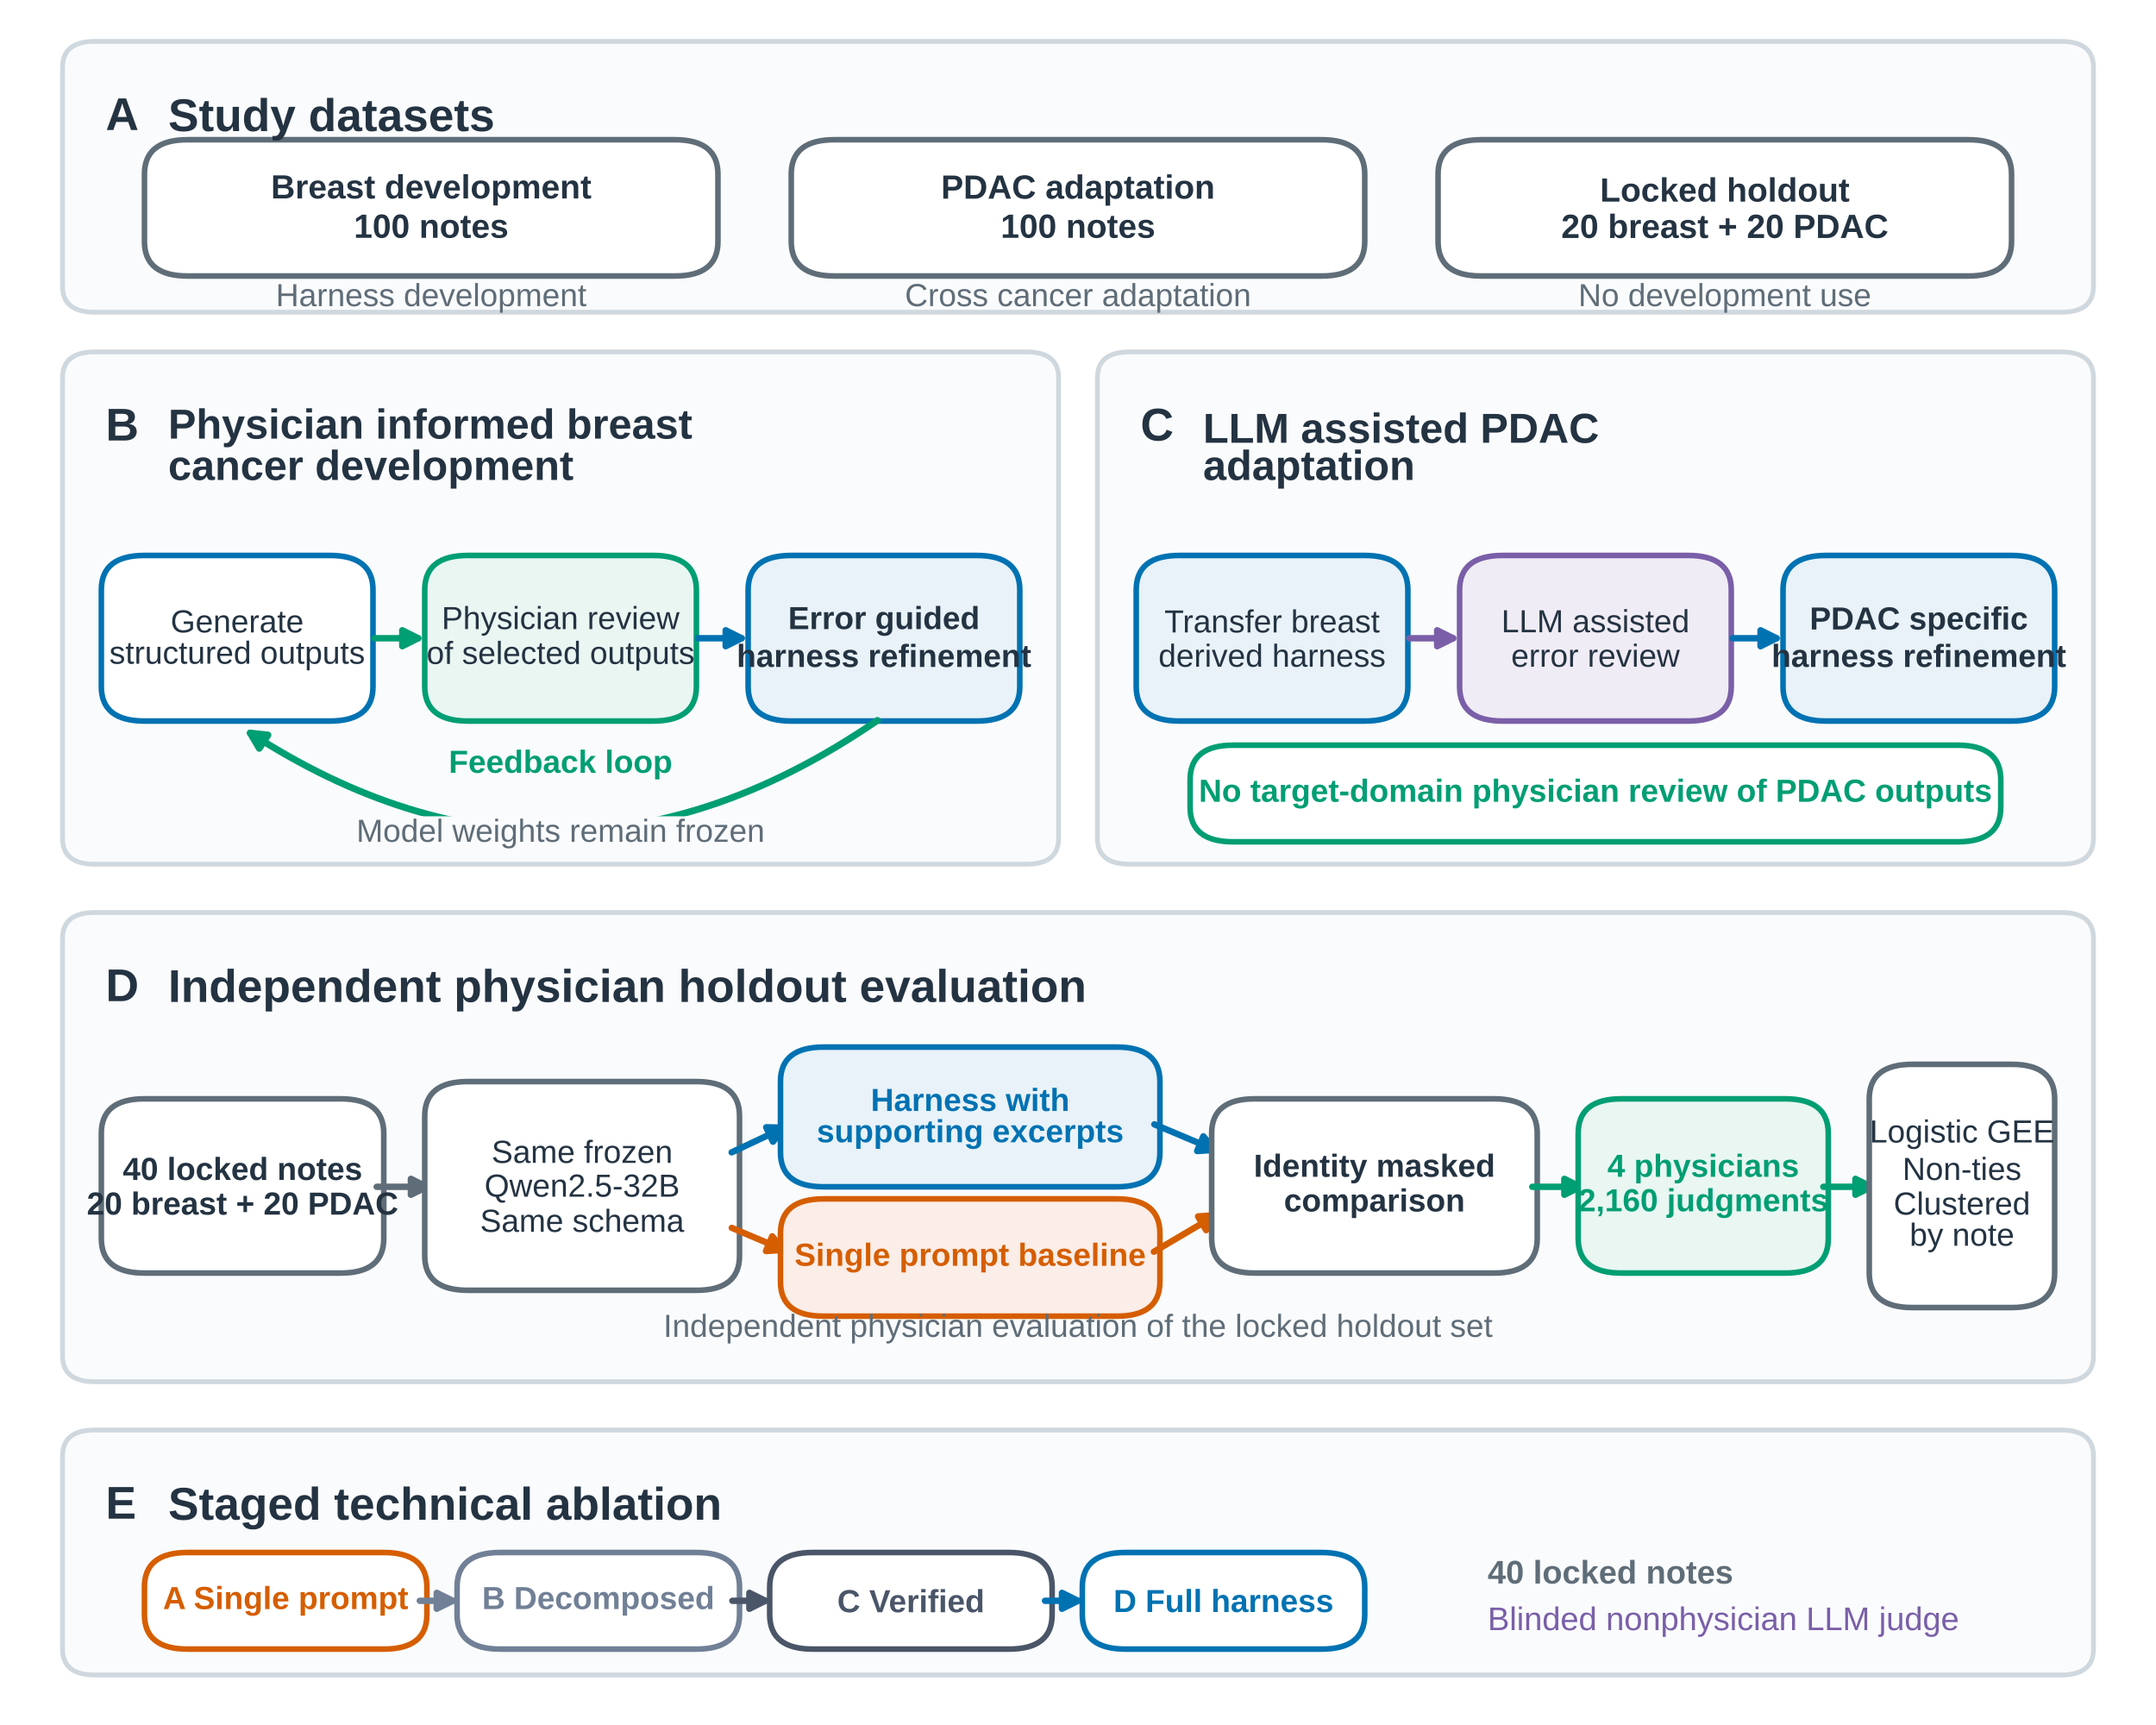
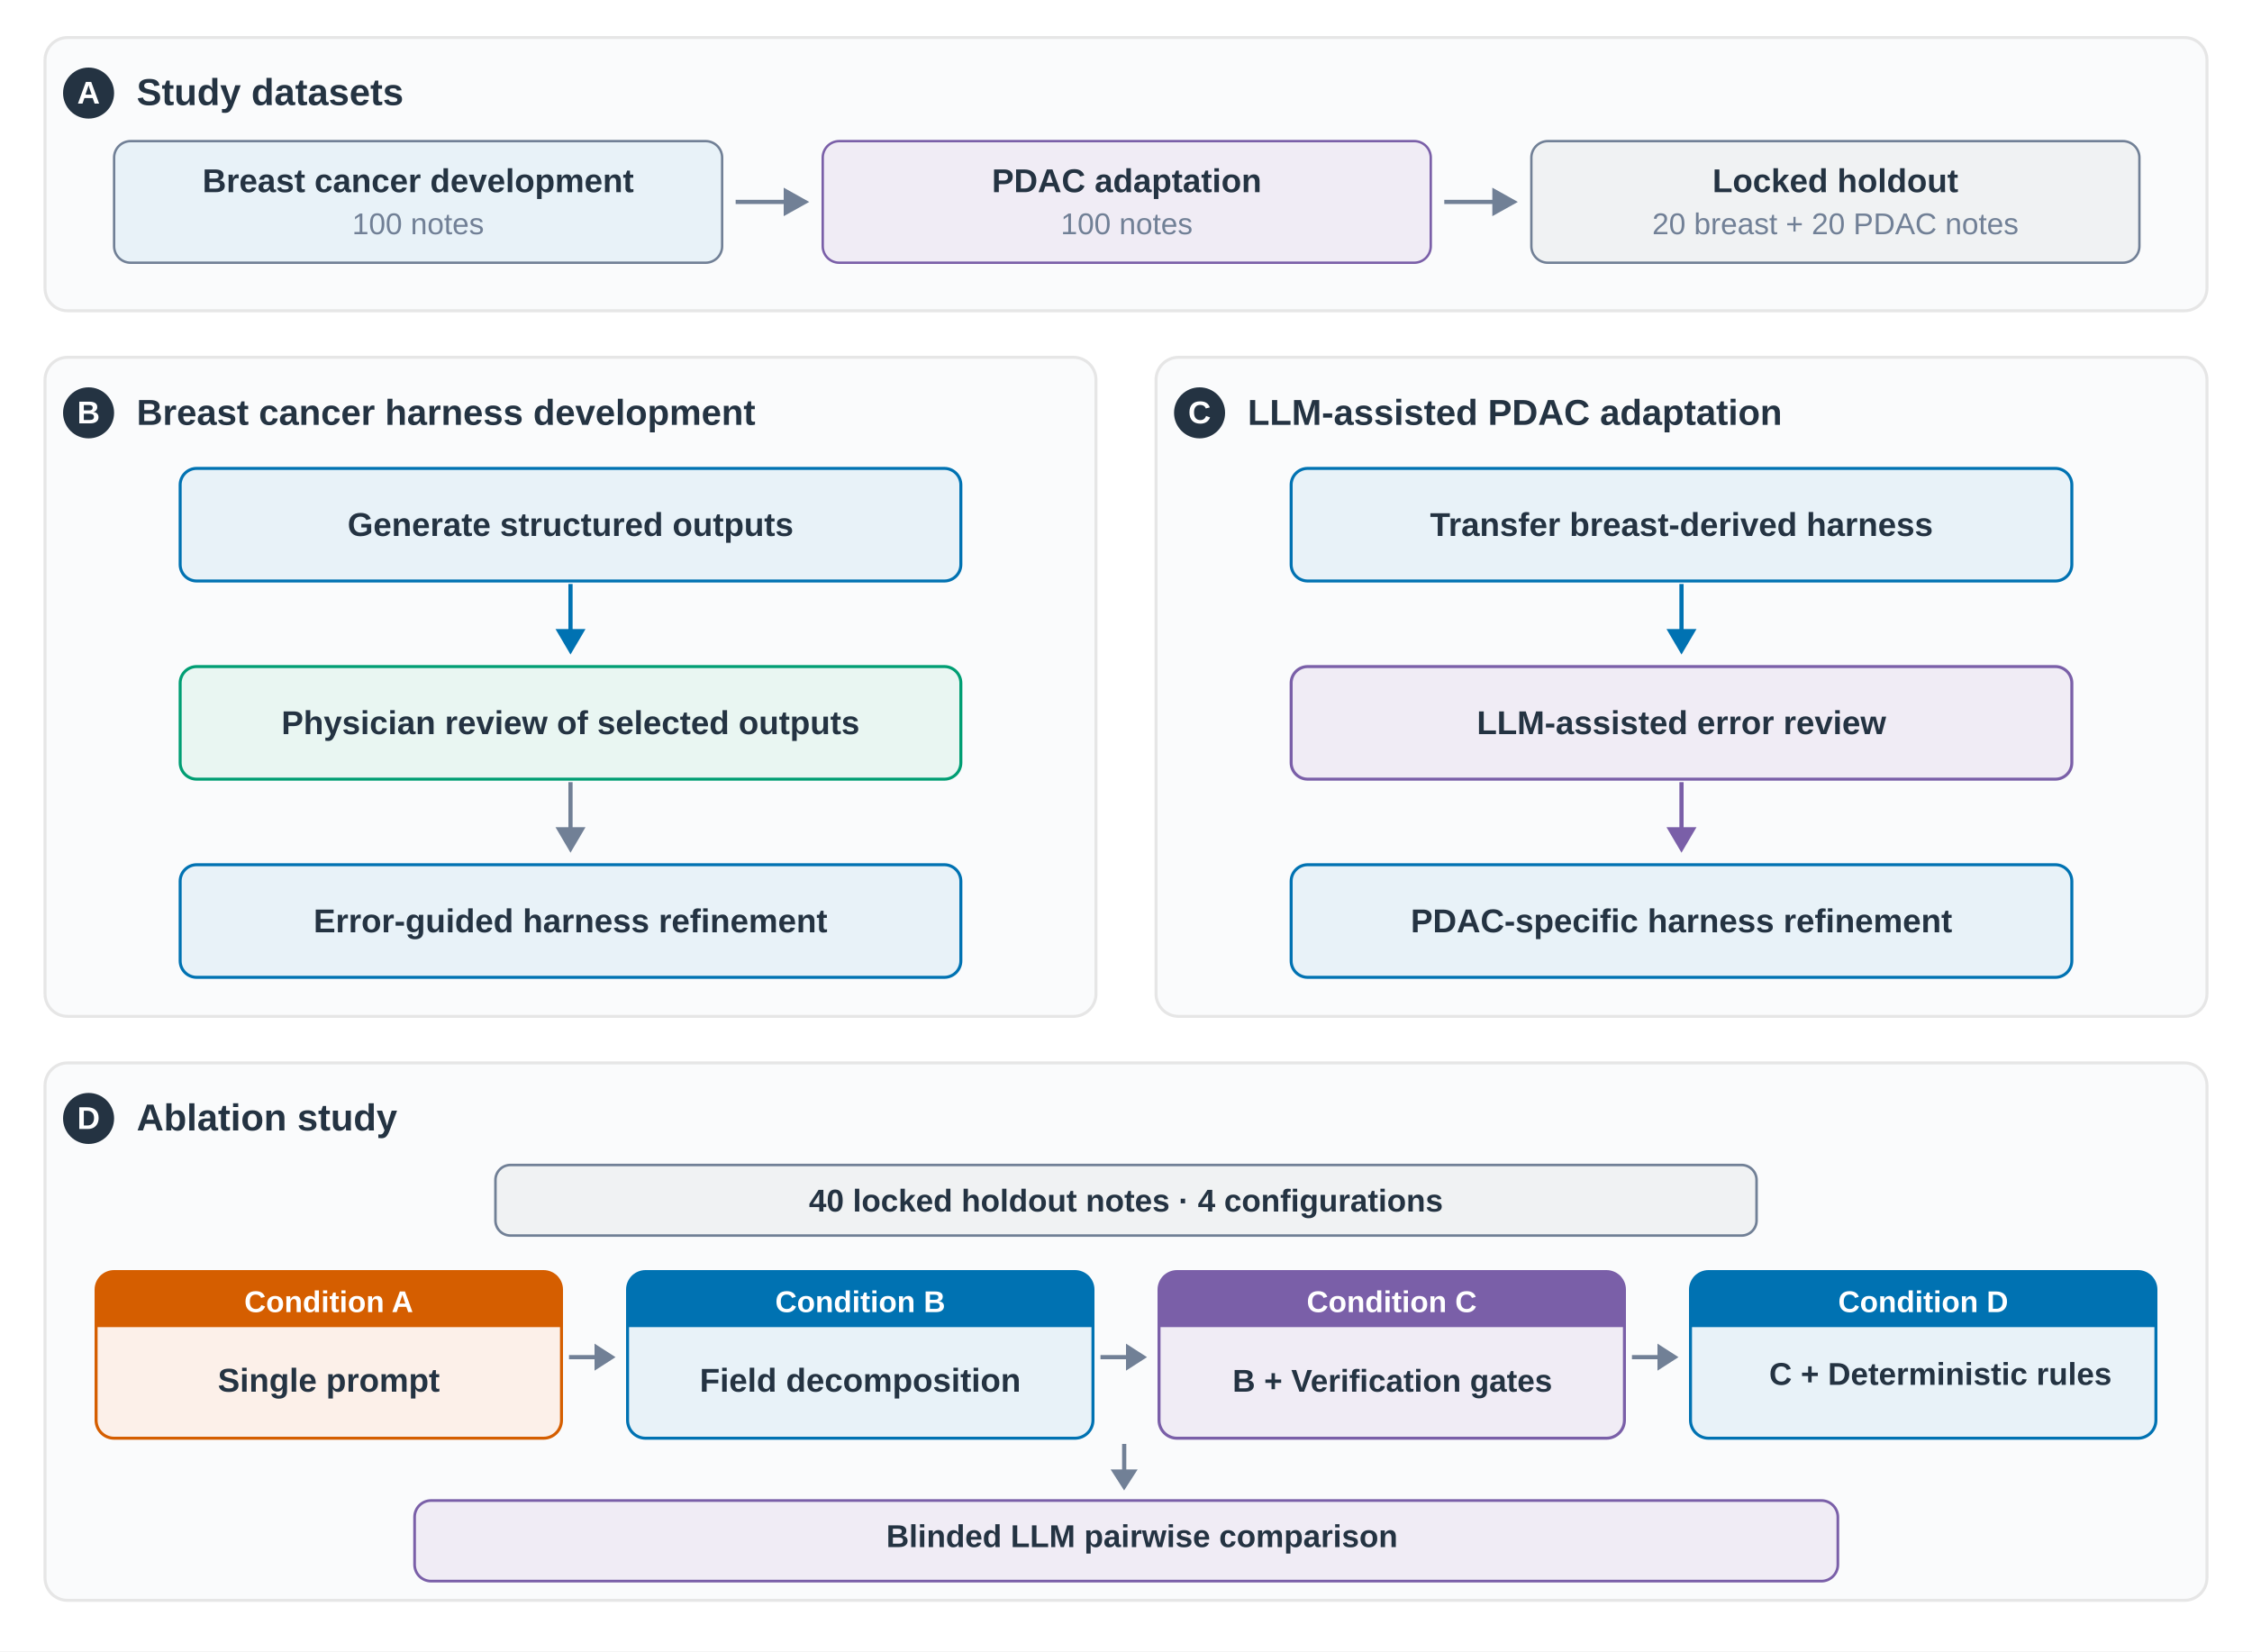
- <svg xmlns="http://www.w3.org/2000/svg" width="7.5in" height="6in" viewBox="0 0 540 432" version="1.1" role="img" aria-labelledby="figure-title figure-description">
+ <svg xmlns="http://www.w3.org/2000/svg" id="Layer_1" version="1.1" viewBox="0 0 3000 2200" width="7.5in" height="5.5in" role="img" aria-labelledby="figure-title figure-description">
  <defs>
-     <style type="text/css">*{stroke-linejoin: round; stroke-linecap: butt}</style>
+     <style>
+       .st0, .st1, .st2, .st3, .st4, .st5, .st6 {
+         isolation: isolate;
+       }
+ 
+       .st0, .st1, .st2, .st3, .st5, .st6 {
+         font-family: Arial, Helvetica, DejaVu Sans, sans-serif;
+         font-weight: 700;
+       }
+ 
+       .st0, .st7, .st5 {
+         fill: #FFFFFF;
+       }
+ 
+       .st0, .st4 {
+         font-size: 40px;
+       }
+ 
+       .st8 {
+         stroke: #7A5FA8;
+       }
+ 
+       .st8, .st9, .st10, .st11, .st12, .st13, .st14, .st15, .st16, .st17, .st18, .st19, .st20 {
+         stroke-miterlimit: 8;
+       }
+ 
+       .st8, .st10 {
+         fill: #F0ECF5;
+       }
+ 
+       .st8, .st16, .st17 {
+         stroke-width: 3.2px;
+       }
+ 
+       .st9 {
+         fill: #F0ECF5;
+       }
+ 
+       .st9, .st10, .st20 {
+         stroke: #7A5FA8;
+       }
+ 
+       .st9, .st11, .st12, .st13, .st14, .st18, .st19, .st20 {
+         stroke-width: 4px;
+       }
+ 
+       .st21 {
+         fill: #7A5FA8;
+       }
+ 
+       .st22 {
+         fill: #D55E00;
+       }
+ 
+       .st10 {
+         stroke-width: 3.6px;
+       }
+ 
+       .st23 {
+         fill: #009E73;
+       }
+ 
+       .st1 {
+         font-size: 50px;
+       }
+ 
+       .st1, .st2, .st3, .st6 {
+         fill: #243342;
+       }
+ 
+       .st2 {
+         font-size: 44px;
+       }
+ 
+       .st11 {
+         fill: #E9F6F2;
+       }
+ 
+       .st11, .st13 {
+         stroke: #009E73;
+       }
+ 
+       .st3 {
+         font-size: 48px;
+       }
+ 
+       .st12 {
+         fill: #E8F2F8;
+       }
+ 
+       .st12, .st14 {
+         stroke: #0072B2;
+       }
+ 
+       .st13 {
+         fill: #E9F6F2;
+       }
+ 
+       .st14 {
+         fill: #E8F2F8;
+       }
+ 
+       .st4 {
+         fill: #718096;
+         font-family: Arial, Helvetica, DejaVu Sans, sans-serif;
+       }
+ 
+       .st15 {
+         fill: #F0F2F3;
+         stroke: #718096;
+         stroke-width: 3.4px;
+       }
+ 
+       .st24 {
+         fill: #243342;
+       }
+ 
+       .st16 {
+         fill: #F0F2F3;
+         stroke: #718096;
+       }
+ 
+       .st25 {
+         fill: #0072B2;
+       }
+ 
+       .st17 {
+         fill: #E8F2F8;
+         stroke: #718096;
+       }
+ 
+       .st18 {
+         fill: #FCF0E9;
+         stroke: #D55E00;
+       }
+ 
+       .st5, .st6 {
+         font-size: 42px;
+       }
+ 
+       .st19 {
+         fill: #FAFBFC;
+         stroke: #E6E6E6;
+       }
+ 
+       .st26 {
+         fill: #718096;
+       }
+ 
+       .st20 {
+         fill: #F0ECF5;
+       }
+     </style>
  </defs>
-   <g id="figure_1">
-     <g id="patch_1">
-       <path d="M 0 432  L 540 432  L 540 0  L 0 0  z " style="fill: #ffffff" />
+   <rect class="st7" width="3000" height="2200" />
+   <g>
+     <g id="data-partitions">
+       <rect class="st19" x="60" y="50" width="2880" height="364" rx="30" ry="30" />
+       <circle class="st24" cx="118" cy="124" r="34" />
+       <text class="st5" transform="translate(102.8 138)">
+         <tspan x="0" y="0">A</tspan>
+       </text>
+       <text class="st1" transform="translate(182 140)">
+         <tspan x="0" y="0">Study datasets</tspan>
+       </text>
+       <rect class="st17" x="152" y="188" width="810" height="162" rx="22" ry="22" />
+       <text class="st2" transform="translate(269.7 256)">
+         <tspan x="0" y="0">Breast cancer development</tspan>
+       </text>
+       <text class="st4" transform="translate(469.1 312)">
+         <tspan x="0" y="0">100 notes</tspan>
+       </text>
+       <rect class="st8" x="1096" y="188" width="810" height="162" rx="22" ry="22" />
+       <text class="st2" transform="translate(1321.3 256)">
+         <tspan x="0" y="0">PDAC adaptation</tspan>
+       </text>
+       <text class="st4" transform="translate(1413.1 312)">
+         <tspan x="0" y="0">100 notes</tspan>
+       </text>
+       <rect class="st16" x="2040" y="188" width="810" height="162" rx="22" ry="22" />
+       <text class="st2" transform="translate(2281.2 256)">
+         <tspan x="0" y="0">Locked holdout</tspan>
+       </text>
+       <text class="st4" transform="translate(2201 312)">
+         <tspan x="0" y="0">20 breast + 20 PDAC notes</tspan>
+       </text>
+       <g id="dataset-arrow-1">
+         <rect class="st26" x="980" y="266.2" width="70" height="5.6" />
+         <polygon class="st26" points="1044 250 1078 269 1044 288 1044 250" />
+       </g>
+       <g id="dataset-arrow-2">
+         <rect class="st26" x="1924" y="266.2" width="70" height="5.6" />
+         <polygon class="st26" points="1988 250 2022 269 1988 288 1988 250" />
+       </g>
    </g>
-     <g id="axes_1">
-       <g id="patch_2">
-         <path d="M 23.76 78.192  L 516.24 78.192  Q 524.34 78.192 524.34 71.712  L 524.34 16.848  Q 524.34 10.368 516.24 10.368  L 23.76 10.368  Q 15.66 10.368 15.66 16.848  L 15.66 71.712  Q 15.66 78.192 23.76 78.192  z " clip-path="url(#pc17544576e)" style="fill: #fafbfc; stroke: #cfd8de; stroke-width: 1.2; stroke-linejoin: miter" />
-       </g>
-       <g id="patch_3">
-         <path d="M 23.76 216.432  L 257.04 216.432  Q 265.14 216.432 265.14 209.952  L 265.14 94.608  Q 265.14 88.128 257.04 88.128  L 23.76 88.128  Q 15.66 88.128 15.66 94.608  L 15.66 209.952  Q 15.66 216.432 23.76 216.432  z " clip-path="url(#pc17544576e)" style="fill: #fafbfc; stroke: #cfd8de; stroke-width: 1.2; stroke-linejoin: miter" />
-       </g>
-       <g id="patch_4">
-         <path d="M 282.96 216.432  L 516.24 216.432  Q 524.34 216.432 524.34 209.952  L 524.34 94.608  Q 524.34 88.128 516.24 88.128  L 282.96 88.128  Q 274.86 88.128 274.86 94.608  L 274.86 209.952  Q 274.86 216.432 282.96 216.432  z " clip-path="url(#pc17544576e)" style="fill: #fafbfc; stroke: #cfd8de; stroke-width: 1.2; stroke-linejoin: miter" />
-       </g>
-       <g id="patch_5">
-         <path d="M 23.76 346.032  L 516.24 346.032  Q 524.34 346.032 524.34 339.552  L 524.34 235.008  Q 524.34 228.528 516.24 228.528  L 23.76 228.528  Q 15.66 228.528 15.66 235.008  L 15.66 339.552  Q 15.66 346.032 23.76 346.032  z " clip-path="url(#pc17544576e)" style="fill: #fafbfc; stroke: #cfd8de; stroke-width: 1.2; stroke-linejoin: miter" />
-       </g>
-       <g id="patch_6">
-         <path d="M 23.76 419.472  L 516.24 419.472  Q 524.34 419.472 524.34 412.992  L 524.34 364.608  Q 524.34 358.128 516.24 358.128  L 23.76 358.128  Q 15.66 358.128 15.66 364.608  L 15.66 412.992  Q 15.66 419.472 23.76 419.472  z " clip-path="url(#pc17544576e)" style="fill: #fafbfc; stroke: #cfd8de; stroke-width: 1.2; stroke-linejoin: miter" />
-       </g>
-       <g id="patch_7">
-         <path d="M 46.98 69.12  L 169.02 69.12  Q 179.82 69.12 179.82 60.48  L 179.82 43.632  Q 179.82 34.992 169.02 34.992  L 46.98 34.992  Q 36.18 34.992 36.18 43.632  L 36.18 60.48  Q 36.18 69.12 46.98 69.12  z " style="fill: #ffffff; stroke: #5f6d78; stroke-width: 1.4; stroke-linejoin: miter" />
-       </g>
-       <g id="patch_8">
-         <path d="M 208.98 69.12  L 331.02 69.12  Q 341.82 69.12 341.82 60.48  L 341.82 43.632  Q 341.82 34.992 331.02 34.992  L 208.98 34.992  Q 198.18 34.992 198.18 43.632  L 198.18 60.48  Q 198.18 69.12 208.98 69.12  z " style="fill: #ffffff; stroke: #5f6d78; stroke-width: 1.4; stroke-linejoin: miter" />
-       </g>
-       <g id="patch_9">
-         <path d="M 370.98 69.12  L 493.02 69.12  Q 503.82 69.12 503.82 60.48  L 503.82 43.632  Q 503.82 34.992 493.02 34.992  L 370.98 34.992  Q 360.18 34.992 360.18 43.632  L 360.18 60.48  Q 360.18 69.12 370.98 69.12  z " style="fill: #ffffff; stroke: #5f6d78; stroke-width: 1.4; stroke-linejoin: miter" />
-       </g>
-       <g id="patch_10">
-         <path d="M 36.18 180.576  L 82.62 180.576  Q 93.42 180.576 93.42 171.936  L 93.42 147.744  Q 93.42 139.104 82.62 139.104  L 36.18 139.104  Q 25.38 139.104 25.38 147.744  L 25.38 171.936  Q 25.38 180.576 36.18 180.576  z " style="fill: #ffffff; stroke: #0072b2; stroke-width: 1.4; stroke-linejoin: miter" />
-       </g>
-       <g id="patch_11">
-         <path d="M 117.18 180.576  L 163.62 180.576  Q 174.42 180.576 174.42 171.936  L 174.42 147.744  Q 174.42 139.104 163.62 139.104  L 117.18 139.104  Q 106.38 139.104 106.38 147.744  L 106.38 171.936  Q 106.38 180.576 117.18 180.576  z " style="fill: #e9f6f2; stroke: #009e73; stroke-width: 1.4; stroke-linejoin: miter" />
-       </g>
-       <g id="patch_12">
-         <path d="M 93.799 159.84  Q 100.171 159.84 104.754 159.84  " style="fill: none; stroke: #009e73; stroke-width: 1.6; stroke-linecap: round" />
-         <path d="M 100.754 157.84  L 104.754 159.84  L 100.754 161.84  z " style="fill: #009e73; stroke: #009e73; stroke-width: 1.6; stroke-linecap: round" />
-       </g>
-       <g id="patch_13">
-         <path d="M 198.18 180.576  L 244.62 180.576  Q 255.42 180.576 255.42 171.936  L 255.42 147.744  Q 255.42 139.104 244.62 139.104  L 198.18 139.104  Q 187.38 139.104 187.38 147.744  L 187.38 171.936  Q 187.38 180.576 198.18 180.576  z " style="fill: #e8f2f8; stroke: #0072b2; stroke-width: 1.4; stroke-linejoin: miter" />
-       </g>
-       <g id="patch_14">
-         <path d="M 174.799 159.84  Q 181.171 159.84 185.754 159.84  " style="fill: none; stroke: #0072b2; stroke-width: 1.6; stroke-linecap: round" />
-         <path d="M 181.754 157.84  L 185.754 159.84  L 181.754 161.84  z " style="fill: #0072b2; stroke: #0072b2; stroke-width: 1.6; stroke-linecap: round" />
-       </g>
-       <g id="patch_15">
-         <path d="M 219.756 180.418  Q 141.121 234.323 62.672 183.568  " style="fill: none; stroke: #009e73; stroke-width: 1.7; stroke-linecap: round" />
-         <path d="M 64.944 187.42  L 62.672 183.568  L 67.117 184.062  z " style="fill: #009e73; stroke: #009e73; stroke-width: 1.7; stroke-linecap: round" />
-       </g>
-       <g id="patch_16">
-         <path d="M 295.38 180.576  L 341.82 180.576  Q 352.62 180.576 352.62 171.936  L 352.62 147.744  Q 352.62 139.104 341.82 139.104  L 295.38 139.104  Q 284.58 139.104 284.58 147.744  L 284.58 171.936  Q 284.58 180.576 295.38 180.576  z " style="fill: #e8f2f8; stroke: #0072b2; stroke-width: 1.4; stroke-linejoin: miter" />
-       </g>
-       <g id="patch_17">
-         <path d="M 376.38 180.576  L 422.82 180.576  Q 433.62 180.576 433.62 171.936  L 433.62 147.744  Q 433.62 139.104 422.82 139.104  L 376.38 139.104  Q 365.58 139.104 365.58 147.744  L 365.58 171.936  Q 365.58 180.576 376.38 180.576  z " style="fill: #f0ecf5; stroke: #7a5fa8; stroke-width: 1.4; stroke-linejoin: miter" />
-       </g>
-       <g id="patch_18">
-         <path d="M 352.999 159.84  Q 359.371 159.84 363.954 159.84  " style="fill: none; stroke: #7a5fa8; stroke-width: 1.6; stroke-linecap: round" />
-         <path d="M 359.954 157.84  L 363.954 159.84  L 359.954 161.84  z " style="fill: #7a5fa8; stroke: #7a5fa8; stroke-width: 1.6; stroke-linecap: round" />
-       </g>
-       <g id="patch_19">
-         <path d="M 457.38 180.576  L 503.82 180.576  Q 514.62 180.576 514.62 171.936  L 514.62 147.744  Q 514.62 139.104 503.82 139.104  L 457.38 139.104  Q 446.58 139.104 446.58 147.744  L 446.58 171.936  Q 446.58 180.576 457.38 180.576  z " style="fill: #e8f2f8; stroke: #0072b2; stroke-width: 1.4; stroke-linejoin: miter" />
-       </g>
-       <g id="patch_20">
-         <path d="M 433.999 159.84  Q 440.371 159.84 444.954 159.84  " style="fill: none; stroke: #0072b2; stroke-width: 1.6; stroke-linecap: round" />
-         <path d="M 440.954 157.84  L 444.954 159.84  L 440.954 161.84  z " style="fill: #0072b2; stroke: #0072b2; stroke-width: 1.6; stroke-linecap: round" />
-       </g>
-       <g id="patch_21">
-         <path d="M 308.88 210.816  L 490.32 210.816  Q 501.12 210.816 501.12 202.176  L 501.12 195.264  Q 501.12 186.624 490.32 186.624  L 308.88 186.624  Q 298.08 186.624 298.08 195.264  L 298.08 202.176  Q 298.08 210.816 308.88 210.816  z " style="fill: #ffffff; stroke: #009e73; stroke-width: 1.4; stroke-linejoin: miter" />
-       </g>
-       <g id="patch_22">
-         <path d="M 36.18 318.816  L 85.32 318.816  Q 96.12 318.816 96.12 310.176  L 96.12 283.824  Q 96.12 275.184 85.32 275.184  L 36.18 275.184  Q 25.38 275.184 25.38 283.824  L 25.38 310.176  Q 25.38 318.816 36.18 318.816  z " style="fill: #ffffff; stroke: #5f6d78; stroke-width: 1.4; stroke-linejoin: miter" />
-       </g>
-       <g id="patch_23">
-         <path d="M 94.344 297.216  Q 101.522 297.216 106.911 297.216  " style="fill: none; stroke: #5f6d78; stroke-width: 1.6; stroke-linecap: round" />
-         <path d="M 102.911 295.216  L 106.911 297.216  L 102.911 299.216  z " style="fill: #5f6d78; stroke: #5f6d78; stroke-width: 1.6; stroke-linecap: round" />
-       </g>
-       <g id="patch_24">
-         <path d="M 117.18 323.136  L 174.42 323.136  Q 185.22 323.136 185.22 314.496  L 185.22 279.504  Q 185.22 270.864 174.42 270.864  L 117.18 270.864  Q 106.38 270.864 106.38 279.504  L 106.38 314.496  Q 106.38 323.136 117.18 323.136  z " style="fill: #ffffff; stroke: #5f6d78; stroke-width: 1.4; stroke-linejoin: miter" />
-       </g>
-       <g id="patch_25">
-         <path d="M 183.246 288.59  Q 190.62 285.12 196.375 282.412  " style="fill: none; stroke: #0072b2; stroke-width: 1.6; stroke-linecap: round" />
-         <path d="M 191.904 282.305  L 196.375 282.412  L 193.607 285.925  z " style="fill: #0072b2; stroke: #0072b2; stroke-width: 1.6; stroke-linecap: round" />
-       </g>
-       <g id="patch_26">
-         <path d="M 183.282 307.5  Q 190.62 310.608 196.31 313.018  " style="fill: none; stroke: #d55e00; stroke-width: 1.6; stroke-linecap: round" />
-         <path d="M 193.407 309.616  L 196.31 313.018  L 191.847 313.299  z " style="fill: #d55e00; stroke: #d55e00; stroke-width: 1.6; stroke-linecap: round" />
-       </g>
-       <g id="patch_27">
-         <path d="M 206.28 297.216  L 279.72 297.216  Q 290.52 297.216 290.52 288.576  L 290.52 270.864  Q 290.52 262.224 279.72 262.224  L 206.28 262.224  Q 195.48 262.224 195.48 270.864  L 195.48 288.576  Q 195.48 297.216 206.28 297.216  z " style="fill: #e8f2f8; stroke: #0072b2; stroke-width: 1.4; stroke-linejoin: miter" />
-       </g>
-       <g id="patch_28">
-         <path d="M 206.28 329.616  L 279.72 329.616  Q 290.52 329.616 290.52 320.976  L 290.52 308.88  Q 290.52 300.24 279.72 300.24  L 206.28 300.24  Q 195.48 300.24 195.48 308.88  L 195.48 320.976  Q 195.48 329.616 206.28 329.616  z " style="fill: #fbede7; stroke: #d55e00; stroke-width: 1.4; stroke-linejoin: miter" />
-       </g>
-       <g id="patch_29">
-         <path d="M 289.121 281.575  Q 297.537 285.119 304.304 287.968  " style="fill: none; stroke: #0072b2; stroke-width: 1.6; stroke-linecap: round" />
-         <path d="M 301.394 284.573  L 304.304 287.968  L 299.842 288.259  z " style="fill: #0072b2; stroke: #0072b2; stroke-width: 1.6; stroke-linecap: round" />
-       </g>
-       <g id="patch_30">
-         <path d="M 289.001 313.482  Q 297.539 308.449 304.536 304.324  " style="fill: none; stroke: #d55e00; stroke-width: 1.6; stroke-linecap: round" />
-         <path d="M 300.074 304.633  L 304.536 304.324  L 302.105 308.078  z " style="fill: #d55e00; stroke: #d55e00; stroke-width: 1.6; stroke-linecap: round" />
-       </g>
-       <g id="patch_31">
-         <path d="M 314.28 318.816  L 374.22 318.816  Q 385.02 318.816 385.02 310.176  L 385.02 283.824  Q 385.02 275.184 374.22 275.184  L 314.28 275.184  Q 303.48 275.184 303.48 283.824  L 303.48 310.176  Q 303.48 318.816 314.28 318.816  z " style="fill: #ffffff; stroke: #5f6d78; stroke-width: 1.4; stroke-linejoin: miter" />
-       </g>
-       <g id="patch_32">
-         <path d="M 383.777 297.216  Q 390.69 297.216 395.814 297.216  " style="fill: none; stroke: #009e73; stroke-width: 1.6; stroke-linecap: round" />
-         <path d="M 391.814 295.216  L 395.814 297.216  L 391.814 299.216  z " style="fill: #009e73; stroke: #009e73; stroke-width: 1.6; stroke-linecap: round" />
-       </g>
-       <g id="patch_33">
-         <path d="M 406.08 318.816  L 447.12 318.816  Q 457.92 318.816 457.92 310.176  L 457.92 283.824  Q 457.92 275.184 447.12 275.184  L 406.08 275.184  Q 395.28 275.184 395.28 283.824  L 395.28 310.176  Q 395.28 318.816 406.08 318.816  z " style="fill: #e9f6f2; stroke: #009e73; stroke-width: 1.4; stroke-linejoin: miter" />
-       </g>
-       <g id="patch_34">
-         <path d="M 456.677 297.216  Q 463.59 297.216 468.714 297.216  " style="fill: none; stroke: #009e73; stroke-width: 1.6; stroke-linecap: round" />
-         <path d="M 464.714 295.216  L 468.714 297.216  L 464.714 299.216  z " style="fill: #009e73; stroke: #009e73; stroke-width: 1.6; stroke-linecap: round" />
-       </g>
-       <g id="patch_35">
-         <path d="M 478.98 327.456  L 503.82 327.456  Q 514.62 327.456 514.62 318.816  L 514.62 275.184  Q 514.62 266.544 503.82 266.544  L 478.98 266.544  Q 468.18 266.544 468.18 275.184  L 468.18 318.816  Q 468.18 327.456 478.98 327.456  z " style="fill: #ffffff; stroke: #5f6d78; stroke-width: 1.4; stroke-linejoin: miter" />
-       </g>
-       <g id="patch_36">
-         <path d="M 46.98 412.992  L 96.12 412.992  Q 106.92 412.992 106.92 404.352  L 106.92 397.44  Q 106.92 388.8 96.12 388.8  L 46.98 388.8  Q 36.18 388.8 36.18 397.44  L 36.18 404.352  Q 36.18 412.992 46.98 412.992  z " style="fill: #ffffff; stroke: #d55e00; stroke-width: 1.4; stroke-linejoin: miter" />
-       </g>
-       <g id="patch_37">
-         <path d="M 125.28 412.992  L 174.42 412.992  Q 185.22 412.992 185.22 404.352  L 185.22 397.44  Q 185.22 388.8 174.42 388.8  L 125.28 388.8  Q 114.48 388.8 114.48 397.44  L 114.48 404.352  Q 114.48 412.992 125.28 412.992  z " style="fill: #ffffff; stroke: #718096; stroke-width: 1.4; stroke-linejoin: miter" />
-       </g>
-       <g id="patch_38">
-         <path d="M 105.138 400.896  Q 110.158 400.896 113.389 400.896  " style="fill: none; stroke: #718096; stroke-width: 1.6; stroke-linecap: round" />
-         <path d="M 109.389 398.896  L 113.389 400.896  L 109.389 402.896  z " style="fill: #718096; stroke: #718096; stroke-width: 1.6; stroke-linecap: round" />
-       </g>
-       <g id="patch_39">
-         <path d="M 203.58 412.992  L 252.72 412.992  Q 263.52 412.992 263.52 404.352  L 263.52 397.44  Q 263.52 388.8 252.72 388.8  L 203.58 388.8  Q 192.78 388.8 192.78 397.44  L 192.78 404.352  Q 192.78 412.992 203.58 412.992  z " style="fill: #ffffff; stroke: #4a5568; stroke-width: 1.4; stroke-linejoin: miter" />
-       </g>
-       <g id="patch_40">
-         <path d="M 183.438 400.896  Q 188.458 400.896 191.689 400.896  " style="fill: none; stroke: #4a5568; stroke-width: 1.6; stroke-linecap: round" />
-         <path d="M 187.689 398.896  L 191.689 400.896  L 187.689 402.896  z " style="fill: #4a5568; stroke: #4a5568; stroke-width: 1.6; stroke-linecap: round" />
-       </g>
-       <g id="patch_41">
-         <path d="M 281.88 412.992  L 331.02 412.992  Q 341.82 412.992 341.82 404.352  L 341.82 397.44  Q 341.82 388.8 331.02 388.8  L 281.88 388.8  Q 271.08 388.8 271.08 397.44  L 271.08 404.352  Q 271.08 412.992 281.88 412.992  z " style="fill: #ffffff; stroke: #0072b2; stroke-width: 1.4; stroke-linejoin: miter" />
-       </g>
-       <g id="patch_42">
-         <path d="M 261.738 400.896  Q 266.758 400.896 269.989 400.896  " style="fill: none; stroke: #0072b2; stroke-width: 1.6; stroke-linecap: round" />
-         <path d="M 265.989 398.896  L 269.989 400.896  L 265.989 402.896  z " style="fill: #0072b2; stroke: #0072b2; stroke-width: 1.6; stroke-linecap: round" />
-       </g>
-       <g id="text_1">
-         <text style="font-weight: 700; font-size: 11.5px; font-family: 'Arial', 'Helvetica', 'DejaVu Sans', sans-serif; text-anchor: start; fill: #243342" x="26.46" y="32.564" transform="rotate(-0 26.46 32.56431)">A</text>
-       </g>
-       <g id="text_2">
-         <text style="font-weight: 700; font-size: 11.5px; font-family: 'Arial', 'Helvetica', 'DejaVu Sans', sans-serif; text-anchor: start; fill: #243342" x="42.12" y="32.834" transform="rotate(-0 42.12 32.83368)">Study datasets</text>
-       </g>
-       <g id="text_3">
-         <text style="font-weight: 700; font-size: 11.5px; font-family: 'Arial', 'Helvetica', 'DejaVu Sans', sans-serif; text-anchor: start; fill: #243342" x="26.46" y="110.324" transform="rotate(-0 26.46 110.3243)">B</text>
-       </g>
-       <g id="text_4">
-         <text style="font-weight: 700; font-size: 10.5px; font-family: 'Arial', 'Helvetica', 'DejaVu Sans', sans-serif; fill: #243342" transform="translate(42.12 109.8422)">Physician informed breast</text>
-         <text style="font-weight: 700; font-size: 10.5px; font-family: 'Arial', 'Helvetica', 'DejaVu Sans', sans-serif; fill: #243342" transform="translate(42.12 120.1939)">cancer development</text>
-       </g>
-       <g id="text_5">
-         <text style="font-weight: 700; font-size: 11.5px; font-family: 'Arial', 'Helvetica', 'DejaVu Sans', sans-serif; text-anchor: start; fill: #243342" x="285.66" y="110.324" transform="rotate(-0 285.66 110.3243)">C</text>
-       </g>
-       <g id="text_6">
-         <text style="font-weight: 700; font-size: 10.5px; font-family: 'Arial', 'Helvetica', 'DejaVu Sans', sans-serif; fill: #243342" transform="translate(301.32 110.8832)">LLM assisted PDAC</text>
-         <text style="font-weight: 700; font-size: 10.5px; font-family: 'Arial', 'Helvetica', 'DejaVu Sans', sans-serif; fill: #243342" transform="translate(301.32 120.1939)">adaptation</text>
-       </g>
-       <g id="text_7">
-         <text style="font-weight: 700; font-size: 11.5px; font-family: 'Arial', 'Helvetica', 'DejaVu Sans', sans-serif; text-anchor: start; fill: #243342" x="26.46" y="250.724" transform="rotate(-0 26.46 250.7243)">D</text>
-       </g>
-       <g id="text_8">
-         <text style="font-weight: 700; font-size: 11.5px; font-family: 'Arial', 'Helvetica', 'DejaVu Sans', sans-serif; text-anchor: start; fill: #243342" x="42.12" y="250.924" transform="rotate(-0 42.12 250.9236)">Independent physician holdout evaluation</text>
-       </g>
-       <g id="text_9">
-         <text style="font-weight: 700; font-size: 11.5px; font-family: 'Arial', 'Helvetica', 'DejaVu Sans', sans-serif; text-anchor: start; fill: #243342" x="26.46" y="380.324" transform="rotate(-0 26.46 380.3243)">E</text>
-       </g>
-       <g id="text_10">
-         <text style="font-weight: 700; font-size: 11.5px; font-family: 'Arial', 'Helvetica', 'DejaVu Sans', sans-serif; text-anchor: start; fill: #243342" x="42.12" y="380.594" transform="rotate(-0 42.12 380.5937)">Staged technical ablation</text>
-       </g>
-       <g id="text_11">
-         <text style="font-weight: 700; font-size: 8.4px; font-family: 'Arial', 'Helvetica', 'DejaVu Sans', sans-serif; fill: #243342" transform="translate(67.85653 49.7006)">Breast development</text>
-         <text style="font-weight: 700; font-size: 8.4px; font-family: 'Arial', 'Helvetica', 'DejaVu Sans', sans-serif; fill: #243342" transform="translate(88.62619 59.5564)">100 notes</text>
-       </g>
-       <g id="text_12">
-         <text style="font-size: 8px; font-family: 'Arial', 'Helvetica', 'DejaVu Sans', sans-serif; text-anchor: middle; fill: #5f6d78" x="108" y="76.672" transform="rotate(-0 108 76.67222)">Harness development</text>
-       </g>
-       <g id="text_13">
-         <text style="font-weight: 700; font-size: 8.4px; font-family: 'Arial', 'Helvetica', 'DejaVu Sans', sans-serif; fill: #243342" transform="translate(235.7004 49.75178)">PDAC adaptation</text>
-         <text style="font-weight: 700; font-size: 8.4px; font-family: 'Arial', 'Helvetica', 'DejaVu Sans', sans-serif; fill: #243342" transform="translate(250.6262 59.5564)">100 notes</text>
-       </g>
-       <g id="text_14">
-         <text style="font-size: 8px; font-family: 'Arial', 'Helvetica', 'DejaVu Sans', sans-serif; text-anchor: middle; fill: #5f6d78" x="270" y="76.672" transform="rotate(-0 270 76.67222)">Cross cancer adaptation</text>
-       </g>
-       <g id="text_15">
-         <text style="font-weight: 700; font-size: 8.4px; font-family: 'Arial', 'Helvetica', 'DejaVu Sans', sans-serif; fill: #243342" transform="translate(400.7389 50.48022)">Locked holdout</text>
-         <text style="font-weight: 700; font-size: 8.4px; font-family: 'Arial', 'Helvetica', 'DejaVu Sans', sans-serif; fill: #243342" transform="translate(391.031 59.59512)">20 breast + 20 PDAC</text>
-       </g>
-       <g id="text_16">
-         <text style="font-size: 8px; font-family: 'Arial', 'Helvetica', 'DejaVu Sans', sans-serif; text-anchor: middle; fill: #5f6d78" x="432" y="76.672" transform="rotate(-0 432 76.67222)">No development use</text>
-       </g>
-       <g id="text_17">
-         <text style="font-size: 8px; font-family: 'Arial', 'Helvetica', 'DejaVu Sans', sans-serif; fill: #243342" transform="translate(42.72375 158.3861)">Generate</text>
-         <text style="font-size: 8px; font-family: 'Arial', 'Helvetica', 'DejaVu Sans', sans-serif; fill: #243342" transform="translate(27.385 166.2251)">structured outputs</text>
-       </g>
-       <g id="text_18">
-         <text style="font-size: 8px; font-family: 'Arial', 'Helvetica', 'DejaVu Sans', sans-serif; fill: #243342" transform="translate(110.6119 157.5443)">Physician review</text>
-         <text style="font-size: 8px; font-family: 'Arial', 'Helvetica', 'DejaVu Sans', sans-serif; fill: #243342" transform="translate(106.8244 166.2739)">of selected outputs</text>
-       </g>
-       <g id="text_19">
-         <text style="font-weight: 700; font-size: 8px; font-family: 'Arial', 'Helvetica', 'DejaVu Sans', sans-serif; fill: #243342" transform="translate(197.3988 157.5443)">Error guided</text>
-         <text style="font-weight: 700; font-size: 8px; font-family: 'Arial', 'Helvetica', 'DejaVu Sans', sans-serif; fill: #243342" transform="translate(184.5 167.022)">harness refinement</text>
-       </g>
-       <g id="text_20">
-         <text style="font-weight: 700; font-size: 8px; font-family: 'Arial', 'Helvetica', 'DejaVu Sans', sans-serif; text-anchor: middle; fill: #009e73" x="140.4" y="193.536" transform="rotate(-0 140.4 193.536)">Feedback loop</text>
-       </g>
-       <g id="text_21">
-         <g id="patch_43">
-           <path d="M 88.709 213.06  L 192.091 213.06  L 192.091 204.432  L 88.709 204.432  z " style="fill: #fafbfc" />
-         </g>
-         <text style="font-size: 8px; font-family: 'Arial', 'Helvetica', 'DejaVu Sans', sans-serif; text-anchor: middle; fill: #5f6d78" x="140.4" y="210.816" transform="rotate(-0 140.4 210.816)">Model weights remain frozen</text>
-       </g>
-       <g id="text_22">
-         <text style="font-size: 8px; font-family: 'Arial', 'Helvetica', 'DejaVu Sans', sans-serif; fill: #243342" transform="translate(291.6294 158.388)">Transfer breast</text>
-         <text style="font-size: 8px; font-family: 'Arial', 'Helvetica', 'DejaVu Sans', sans-serif; fill: #243342" transform="translate(290.1413 166.9732)">derived harness</text>
-       </g>
-       <g id="text_23">
-         <text style="font-size: 8px; font-family: 'Arial', 'Helvetica', 'DejaVu Sans', sans-serif; fill: #243342" transform="translate(376.035 158.3393)">LLM assisted</text>
-         <text style="font-size: 8px; font-family: 'Arial', 'Helvetica', 'DejaVu Sans', sans-serif; fill: #243342" transform="translate(378.4862 166.9732)">error review</text>
-       </g>
-       <g id="text_24">
-         <text style="font-weight: 700; font-size: 8px; font-family: 'Arial', 'Helvetica', 'DejaVu Sans', sans-serif; fill: #243342" transform="translate(453.2594 157.6455)">PDAC specific</text>
-         <text style="font-weight: 700; font-size: 8px; font-family: 'Arial', 'Helvetica', 'DejaVu Sans', sans-serif; fill: #243342" transform="translate(443.7 167.022)">harness refinement</text>
-       </g>
-       <g id="text_25">
-         <text style="font-weight: 700; font-size: 8px; font-family: 'Arial', 'Helvetica', 'DejaVu Sans', sans-serif; text-anchor: middle; fill: #009e73" x="399.6" y="200.79" transform="rotate(-0 399.6 200.79)">No target-domain physician review of PDAC outputs</text>
-       </g>
-       <g id="text_26">
-         <text style="font-weight: 700; font-size: 8px; font-family: 'Arial', 'Helvetica', 'DejaVu Sans', sans-serif; fill: #243342" transform="translate(30.74125 295.5093)">40 locked notes</text>
-         <text style="font-weight: 700; font-size: 8px; font-family: 'Arial', 'Helvetica', 'DejaVu Sans', sans-serif; fill: #243342" transform="translate(21.73187 304.1801)">20 breast + 20 PDAC</text>
-       </g>
-       <g id="text_27">
-         <text style="font-size: 8px; font-family: 'Arial', 'Helvetica', 'DejaVu Sans', sans-serif; fill: #243342" transform="translate(123.1238 291.2291)">Same frozen</text>
-         <text style="font-size: 8px; font-family: 'Arial', 'Helvetica', 'DejaVu Sans', sans-serif; fill: #243342" transform="translate(121.3425 299.6919)">Qwen2.5-32B</text>
-         <text style="font-size: 8px; font-family: 'Arial', 'Helvetica', 'DejaVu Sans', sans-serif; fill: #243342" transform="translate(120.235 308.4971)">Same schema</text>
-       </g>
-       <g id="text_28">
-         <text style="font-weight: 700; font-size: 8px; font-family: 'Arial', 'Helvetica', 'DejaVu Sans', sans-serif; fill: #0072b2" transform="translate(218.105 278.2193)">Harness with</text>
-         <text style="font-weight: 700; font-size: 8px; font-family: 'Arial', 'Helvetica', 'DejaVu Sans', sans-serif; fill: #0072b2" transform="translate(204.5519 286.0582)">supporting excerpts</text>
-       </g>
-       <g id="text_29">
-         <text style="font-weight: 700; font-size: 8px; font-family: 'Arial', 'Helvetica', 'DejaVu Sans', sans-serif; text-anchor: middle; fill: #d55e00" x="243" y="316.998" transform="rotate(-0 243 316.998)">Single prompt baseline</text>
-       </g>
-       <g id="text_30">
-         <text style="font-weight: 700; font-size: 8px; font-family: 'Arial', 'Helvetica', 'DejaVu Sans', sans-serif; fill: #243342" transform="translate(314.02 294.7043)">Identity masked</text>
-         <text style="font-weight: 700; font-size: 8px; font-family: 'Arial', 'Helvetica', 'DejaVu Sans', sans-serif; fill: #243342" transform="translate(321.5794 303.3907)">comparison</text>
-       </g>
-       <g id="text_31">
-         <text style="font-weight: 700; font-size: 8px; font-family: 'Arial', 'Helvetica', 'DejaVu Sans', sans-serif; fill: #009e73" transform="translate(402.5906 294.7161)">4 physicians</text>
-         <text style="font-weight: 700; font-size: 8px; font-family: 'Arial', 'Helvetica', 'DejaVu Sans', sans-serif; fill: #009e73" transform="translate(395.2588 303.3501)">2,160 judgments</text>
-       </g>
-       <g id="text_32">
-         <text style="font-size: 8px; font-family: 'Arial', 'Helvetica', 'DejaVu Sans', sans-serif; fill: #243342" transform="translate(468.2794 286.119)">Logistic GEE</text>
-         <text style="font-size: 8px; font-family: 'Arial', 'Helvetica', 'DejaVu Sans', sans-serif; fill: #243342" transform="translate(476.5063 295.4993)">Non-ties</text>
-         <text style="font-size: 8px; font-family: 'Arial', 'Helvetica', 'DejaVu Sans', sans-serif; fill: #243342" transform="translate(474.2819 304.1801)">Clustered</text>
-         <text style="font-size: 8px; font-family: 'Arial', 'Helvetica', 'DejaVu Sans', sans-serif; fill: #243342" transform="translate(478.28 311.9722)">by note</text>
-       </g>
-       <g id="text_33">
-         <text style="font-size: 8px; font-family: 'Arial', 'Helvetica', 'DejaVu Sans', sans-serif; text-anchor: middle; fill: #5f6d78" x="270" y="334.8" transform="rotate(-0 270 334.8)">Independent physician evaluation of the locked holdout set</text>
-       </g>
-       <g id="text_34">
-         <text style="font-weight: 700; font-size: 8px; font-family: 'Arial', 'Helvetica', 'DejaVu Sans', sans-serif; text-anchor: middle; fill: #d55e00" x="71.55" y="402.966" transform="rotate(-0 71.55 402.966)">A  Single prompt</text>
-       </g>
-       <g id="text_35">
-         <text style="font-weight: 700; font-size: 8px; font-family: 'Arial', 'Helvetica', 'DejaVu Sans', sans-serif; text-anchor: middle; fill: #718096" x="149.85" y="402.97" transform="rotate(-0 149.85 402.9697)">B  Decomposed</text>
-       </g>
-       <g id="text_36">
-         <text style="font-weight: 700; font-size: 8px; font-family: 'Arial', 'Helvetica', 'DejaVu Sans', sans-serif; text-anchor: middle; fill: #4a5568" x="228.15" y="403.759" transform="rotate(-0 228.15 403.7591)">C  Verified</text>
-       </g>
-       <g id="text_37">
-         <text style="font-weight: 700; font-size: 8px; font-family: 'Arial', 'Helvetica', 'DejaVu Sans', sans-serif; text-anchor: middle; fill: #0072b2" x="306.45" y="403.712" transform="rotate(-0 306.45 403.7122)">D  Full harness</text>
-       </g>
-       <g id="text_38">
-         <text style="font-weight: 700; font-size: 8.2px; font-family: 'Arial', 'Helvetica', 'DejaVu Sans', sans-serif; text-anchor: start; fill: #5f6d78" x="372.6" y="396.576" transform="rotate(-0 372.6 396.576)">40 locked notes</text>
-       </g>
-       <g id="text_39">
-         <text style="font-size: 8.2px; font-family: 'Arial', 'Helvetica', 'DejaVu Sans', sans-serif; text-anchor: start; fill: #7a5fa8" x="372.6" y="408.24" transform="rotate(-0 372.6 408.24)">Blinded nonphysician LLM judge</text>
-       </g>
+     <g id="breast-development">
+       <rect class="st19" x="60" y="476" width="1400" height="878" rx="30" ry="30" />
+       <circle class="st24" cx="118" cy="550" r="34" />
+       <text class="st5" transform="translate(102.8 564)">
+         <tspan x="0" y="0">B</tspan>
+       </text>
+       <text class="st3" transform="translate(182 566)">
+         <tspan x="0" y="0">Breast cancer harness development</tspan>
+       </text>
+       <rect class="st14" x="240" y="624" width="1040" height="150" rx="22" ry="22" />
+       <text class="st2" transform="translate(463 714)">
+         <tspan x="0" y="0">Generate structured outputs</tspan>
+       </text>
+       <g id="breast-arrow-1">
+         <rect class="st25" x="757.2" y="778" width="5.6" height="68" />
+         <polygon class="st25" points="740 838 780 838 760 872 740 838" />
+       </g>
+       <rect class="st13" x="240" y="888" width="1040" height="150" rx="22" ry="22" />
+       <text class="st2" transform="translate(374.9 978)">
+         <tspan x="0" y="0">Physician review of selected outputs</tspan>
+       </text>
+       <g id="breast-arrow-2">
+         <rect class="st26" x="757.2" y="1042" width="5.6" height="68" />
+         <polygon class="st26" points="740 1102 780 1102 760 1136 740 1102" />
+       </g>
+       <rect class="st14" x="240" y="1152" width="1040" height="150" rx="22" ry="22" />
+       <text class="st2" transform="translate(417.7 1242)">
+         <tspan x="0" y="0">Error-guided harness refinement</tspan>
+       </text>
+     </g>
+     <g id="pdac-adaptation">
+       <rect class="st19" x="1540" y="476" width="1400" height="878" rx="30" ry="30" />
+       <circle class="st24" cx="1598" cy="550" r="34" />
+       <text class="st5" transform="translate(1582.8 564)">
+         <tspan x="0" y="0">C</tspan>
+       </text>
+       <text class="st3" transform="translate(1662 566)">
+         <tspan x="0" y="0">LLM-assisted PDAC adaptation</tspan>
+       </text>
+       <rect class="st14" x="1720" y="624" width="1040" height="150" rx="22" ry="22" />
+       <text class="st2" transform="translate(1905 714)">
+         <tspan x="0" y="0">Transfer breast-derived harness</tspan>
+       </text>
+       <g id="pdac-arrow-1">
+         <rect class="st25" x="2237.2" y="778" width="5.6" height="68" />
+         <polygon class="st25" points="2220 838 2260 838 2240 872 2220 838" />
+       </g>
+       <rect class="st20" x="1720" y="888" width="1040" height="150" rx="22" ry="22" />
+       <text class="st2" transform="translate(1967.3 978)">
+         <tspan x="0" y="0">LLM-assisted error review</tspan>
+       </text>
+       <g id="pdac-arrow-2">
+         <rect class="st21" x="2237.2" y="1042" width="5.6" height="68" />
+         <polygon class="st21" points="2220 1102 2260 1102 2240 1136 2220 1102" />
+       </g>
+       <rect class="st14" x="1720" y="1152" width="1040" height="150" rx="22" ry="22" />
+       <text class="st2" transform="translate(1879.3 1242)">
+         <tspan x="0" y="0">PDAC-specific harness refinement</tspan>
+       </text>
+     </g>
+     <rect class="st19" x="60" y="1416" width="2880" height="716" rx="30" ry="30" />
+     <circle class="st24" cx="118" cy="1490" r="34" />
+     <text class="st5" transform="translate(102.8 1504)">
+       <tspan x="0" y="0">D</tspan>
+     </text>
+     <text class="st1" transform="translate(182 1506)">
+       <tspan x="0" y="0">Ablation study</tspan>
+     </text>
+     <rect class="st15" x="660" y="1552" width="1680" height="94" rx="20" ry="20" />
+     <text class="st6" transform="translate(1077.6 1614)">
+       <tspan x="0" y="0">40 locked holdout notes · 4 configurations</tspan>
+     </text>
+     <rect class="st18" x="128" y="1694" width="620" height="222" rx="24" ry="24" />
+     <path class="st22" d="M152,1694h572c16,0,24,8,24,24v50H128v-50c0-16,8-24,24-24Z" />
+     <text class="st0" transform="translate(325.4 1748)">
+       <tspan x="0" y="0">Condition A</tspan>
+     </text>
+     <text class="st2" transform="translate(290.1 1854)">
+       <tspan x="0" y="0">Single prompt</tspan>
+     </text>
+     <rect class="st12" x="836" y="1694" width="620" height="222" rx="24" ry="24" />
+     <path class="st25" d="M860,1694h572c16,0,24,8,24,24v50h-620v-50c0-16,8-24,24-24Z" />
+     <text class="st0" transform="translate(1032.7 1748)">
+       <tspan x="0" y="0">Condition B</tspan>
+     </text>
+     <text class="st2" transform="translate(932.1 1854)">
+       <tspan x="0" y="0">Field decomposition</tspan>
+     </text>
+     <rect class="st9" x="1544" y="1694" width="620" height="222" rx="24" ry="24" />
+     <path class="st21" d="M1568,1694h572c16,0,24,8,24,24v50h-620v-50c0-16,8-24,24-24Z" />
+     <text class="st0" transform="translate(1740.7 1748)">
+       <tspan x="0" y="0">Condition C</tspan>
+     </text>
+     <text class="st6" transform="translate(1641.9 1854)">
+       <tspan x="0" y="0">B + Verification gates</tspan>
+     </text>
+     <rect class="st11" x="2252" y="1694" width="620" height="222" rx="24" ry="24" style="fill:#E8F2F8;stroke:#0072B2" />
+     <path class="st23" d="M2276,1694h572c16,0,24,8,24,24v50h-620v-50c0-16,8-24,24-24Z" style="fill:#0072B2" />
+     <text class="st0" transform="translate(2448.7 1748)">
+       <tspan x="0" y="0">Condition D</tspan>
+     </text>
+     <text class="st6" transform="translate(2356.8 1844.9)">
+       <tspan x="0" y="0">C + Deterministic rules</tspan>
+     </text>
+     <rect class="st26" x="758" y="1805.2" width="40" height="5.6" />
+     <polygon class="st26" points="792 1790 820 1808 792 1826 792 1790" />
+     <rect class="st26" x="1466" y="1805.2" width="40" height="5.6" />
+     <polygon class="st26" points="1500 1790 1528 1808 1500 1826 1500 1790" />
+     <rect class="st26" x="2174" y="1805.2" width="40" height="5.6" />
+     <polygon class="st26" points="2208 1790 2236 1808 2208 1826 2208 1790" />
+     <rect class="st10" x="552.3" y="1999" width="1896" height="107.4" rx="22" ry="22" />
+     <text class="st6" transform="translate(1180.6 2061)">
+       <tspan x="0" y="0">Blinded LLM pairwise comparison</tspan>
+     </text>
+     <g>
+       <rect class="st26" x="1477.5" y="1940.8" width="40" height="5.6" transform="translate(3441.2 446.1) rotate(90)" />
+       <polygon class="st26" points="1515.5 1957.6 1497.5 1985.6 1479.5 1957.6 1515.5 1957.6" />
    </g>
  </g>
-   <defs>
-     <clipPath id="pc17544576e">
-       <rect x="0" y="0" width="540" height="432" />
-     </clipPath>
-   </defs>
</svg>
